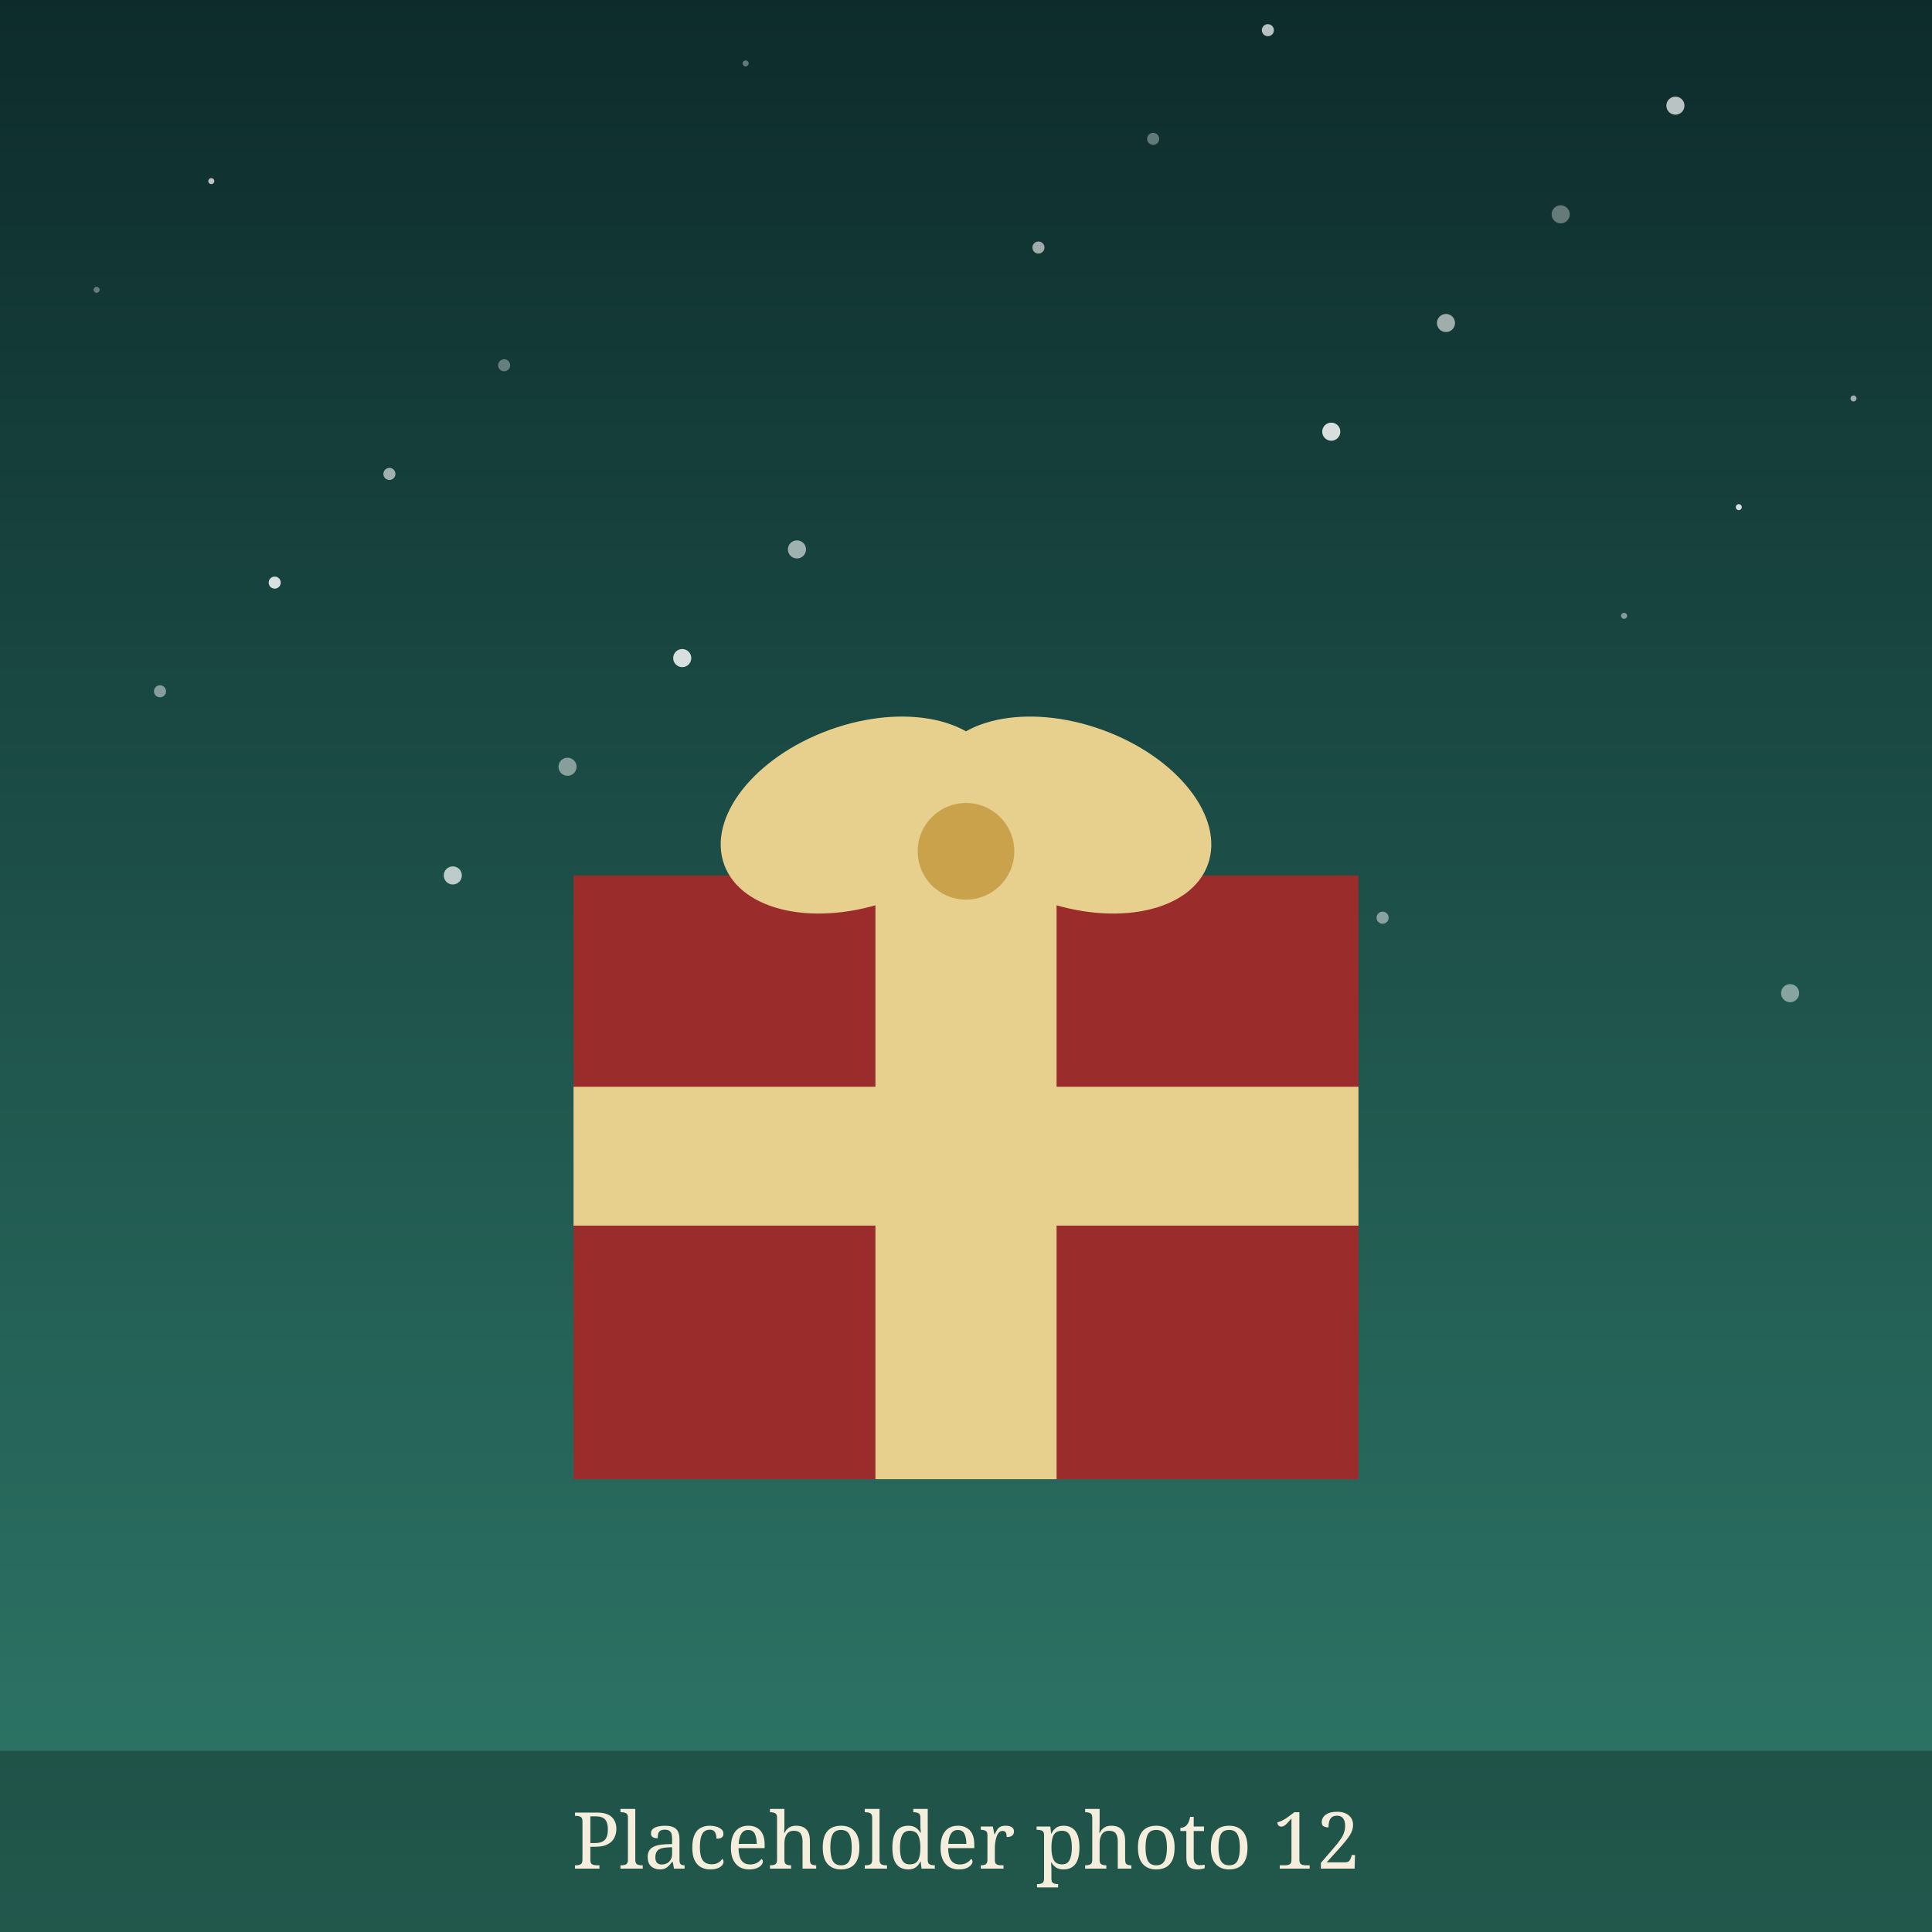
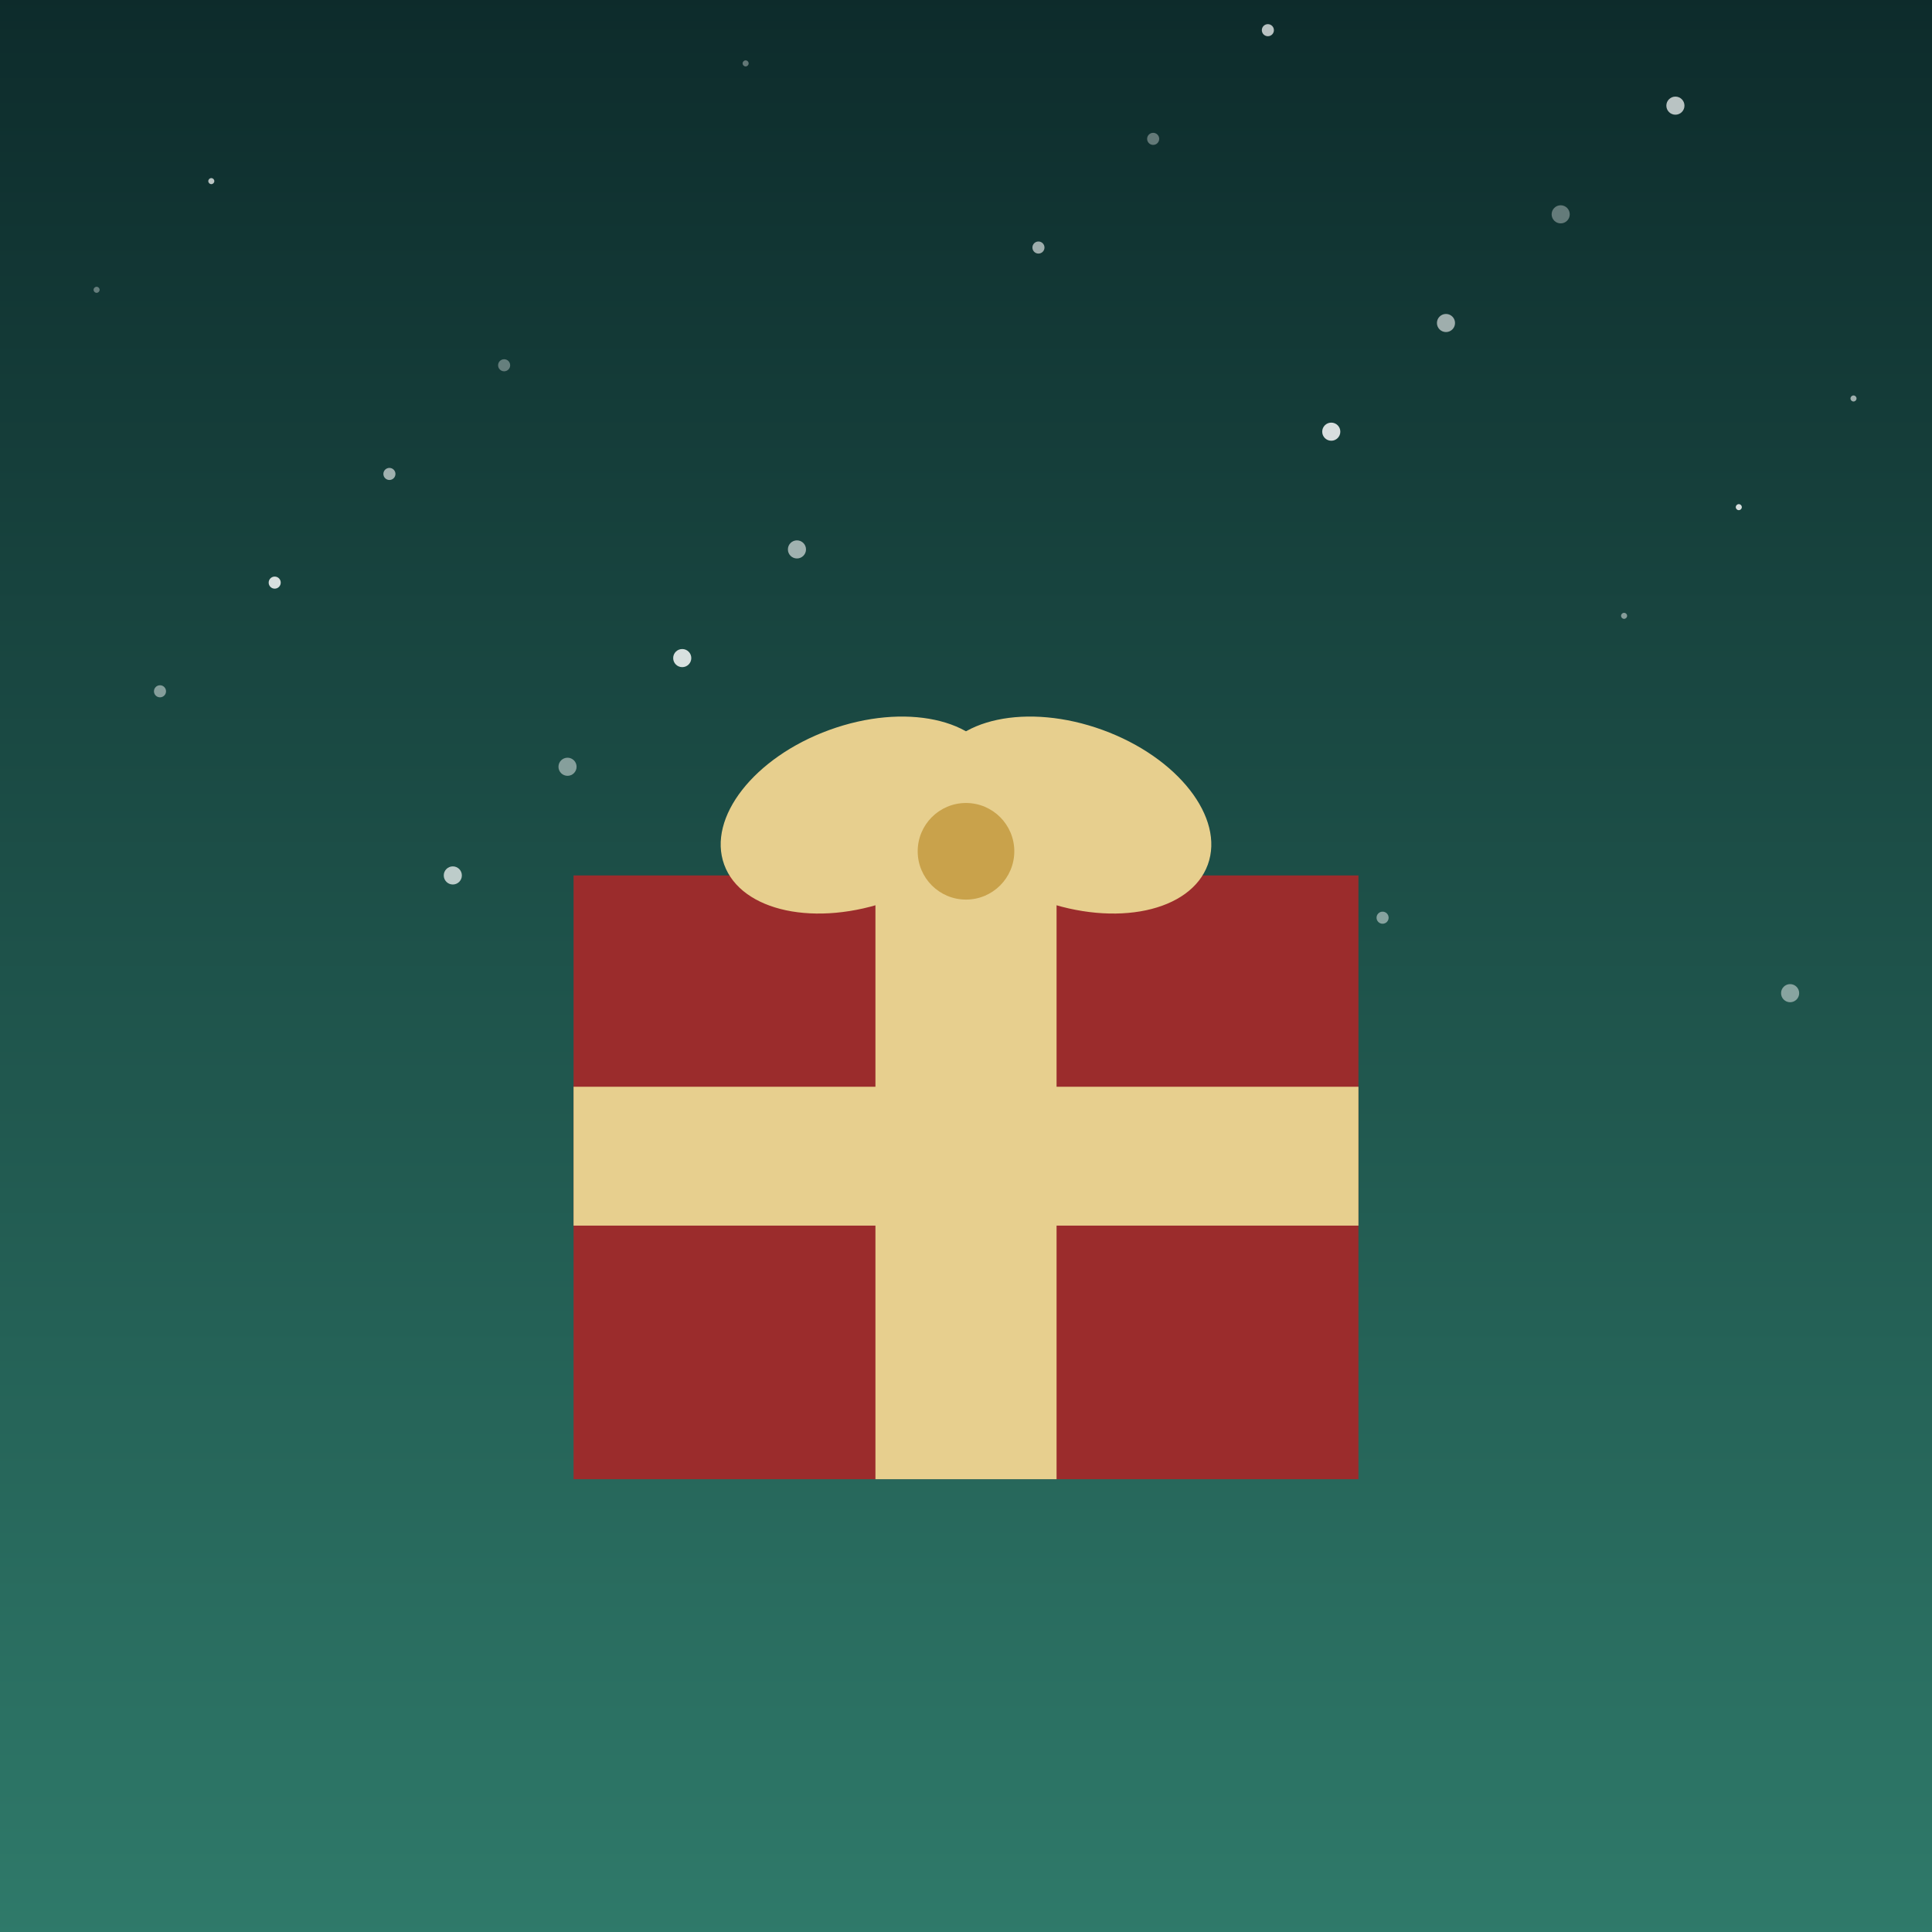
<svg xmlns="http://www.w3.org/2000/svg" viewBox="0 0 640 640" width="640" height="640">
  <defs>
    <linearGradient id="g" x1="0" y1="0" x2="0" y2="1">
      <stop offset="0" stop-color="#0d2b2b" />
      <stop offset="1" stop-color="#2f7a6a" />
    </linearGradient>
  </defs>
  <rect width="640" height="640" fill="url(#g)" />
  <circle cx="593" cy="329" r="3" fill="#fff" opacity="0.47" />
  <circle cx="70" cy="60" r="1" fill="#fff" opacity="0.71" />
  <circle cx="167" cy="121" r="2" fill="#fff" opacity="0.35" />
  <circle cx="264" cy="182" r="3" fill="#fff" opacity="0.59" />
  <circle cx="361" cy="243" r="1" fill="#fff" opacity="0.83" />
  <circle cx="458" cy="304" r="2" fill="#fff" opacity="0.47" />
  <circle cx="555" cy="35" r="3" fill="#fff" opacity="0.71" />
  <circle cx="32" cy="96" r="1" fill="#fff" opacity="0.35" />
  <circle cx="129" cy="157" r="2" fill="#fff" opacity="0.59" />
  <circle cx="226" cy="218" r="3" fill="#fff" opacity="0.83" />
  <circle cx="323" cy="279" r="1" fill="#fff" opacity="0.47" />
  <circle cx="420" cy="10" r="2" fill="#fff" opacity="0.71" />
  <circle cx="517" cy="71" r="3" fill="#fff" opacity="0.35" />
  <circle cx="614" cy="132" r="1" fill="#fff" opacity="0.59" />
  <circle cx="91" cy="193" r="2" fill="#fff" opacity="0.83" />
  <circle cx="188" cy="254" r="3" fill="#fff" opacity="0.47" />
  <circle cx="285" cy="315" r="1" fill="#fff" opacity="0.71" />
  <circle cx="382" cy="46" r="2" fill="#fff" opacity="0.35" />
  <circle cx="479" cy="107" r="3" fill="#fff" opacity="0.59" />
  <circle cx="576" cy="168" r="1" fill="#fff" opacity="0.83" />
  <circle cx="53" cy="229" r="2" fill="#fff" opacity="0.47" />
  <circle cx="150" cy="290" r="3" fill="#fff" opacity="0.71" />
  <circle cx="247" cy="21" r="1" fill="#fff" opacity="0.35" />
  <circle cx="344" cy="82" r="2" fill="#fff" opacity="0.59" />
  <circle cx="441" cy="143" r="3" fill="#fff" opacity="0.83" />
  <circle cx="538" cy="204" r="1" fill="#fff" opacity="0.47" />
  <rect x="190" y="290" width="260" height="200" fill="#9b2c2c" />
  <rect x="290" y="290" width="60" height="200" fill="#e7cf8e" />
  <rect x="190" y="360" width="260" height="46" fill="#e7cf8e" />
  <ellipse cx="285" cy="270" rx="48" ry="30" fill="#e7cf8e" transform="rotate(-20 285 270)" />
  <ellipse cx="355" cy="270" rx="48" ry="30" fill="#e7cf8e" transform="rotate(20 355 270)" />
  <circle cx="320" cy="282" r="16" fill="#c9a24b" />
-   <rect x="0" y="580" width="640" height="60" fill="#000" opacity=".28" />
-   <text x="320" y="619" text-anchor="middle" font-family="Georgia, serif" font-size="26" fill="#f6eedc">Placeholder photo 12</text>
</svg>
